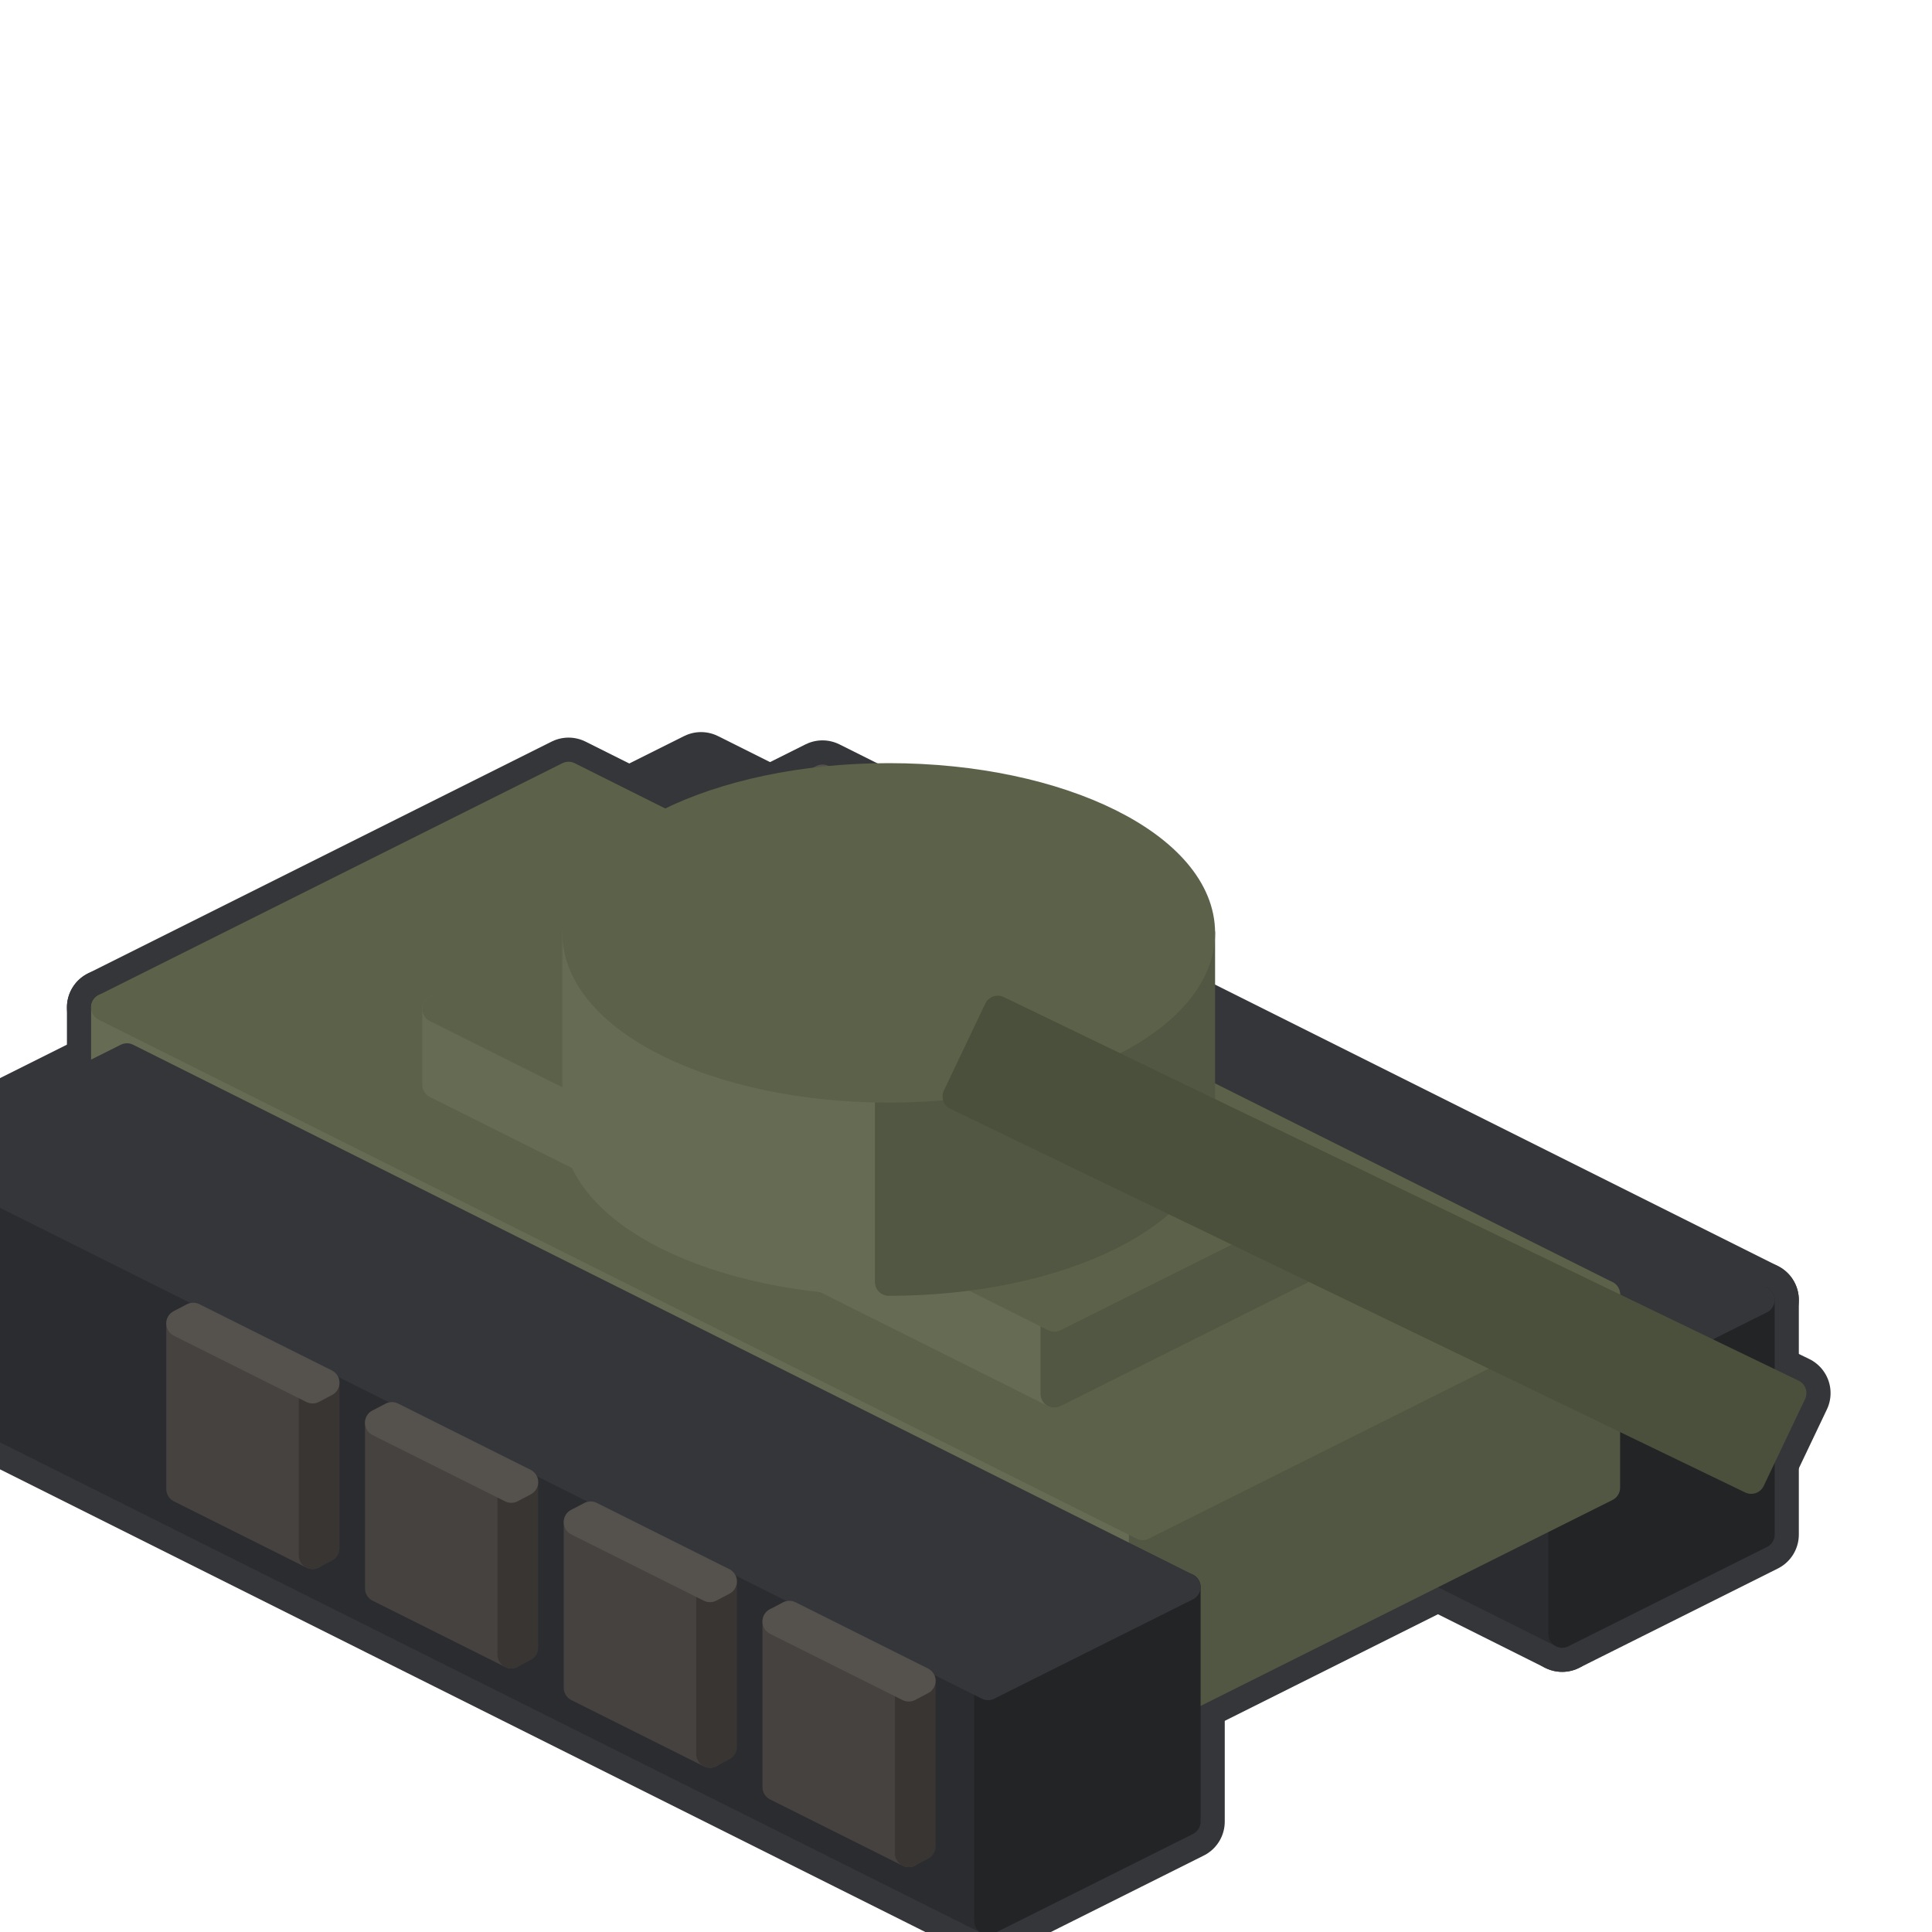
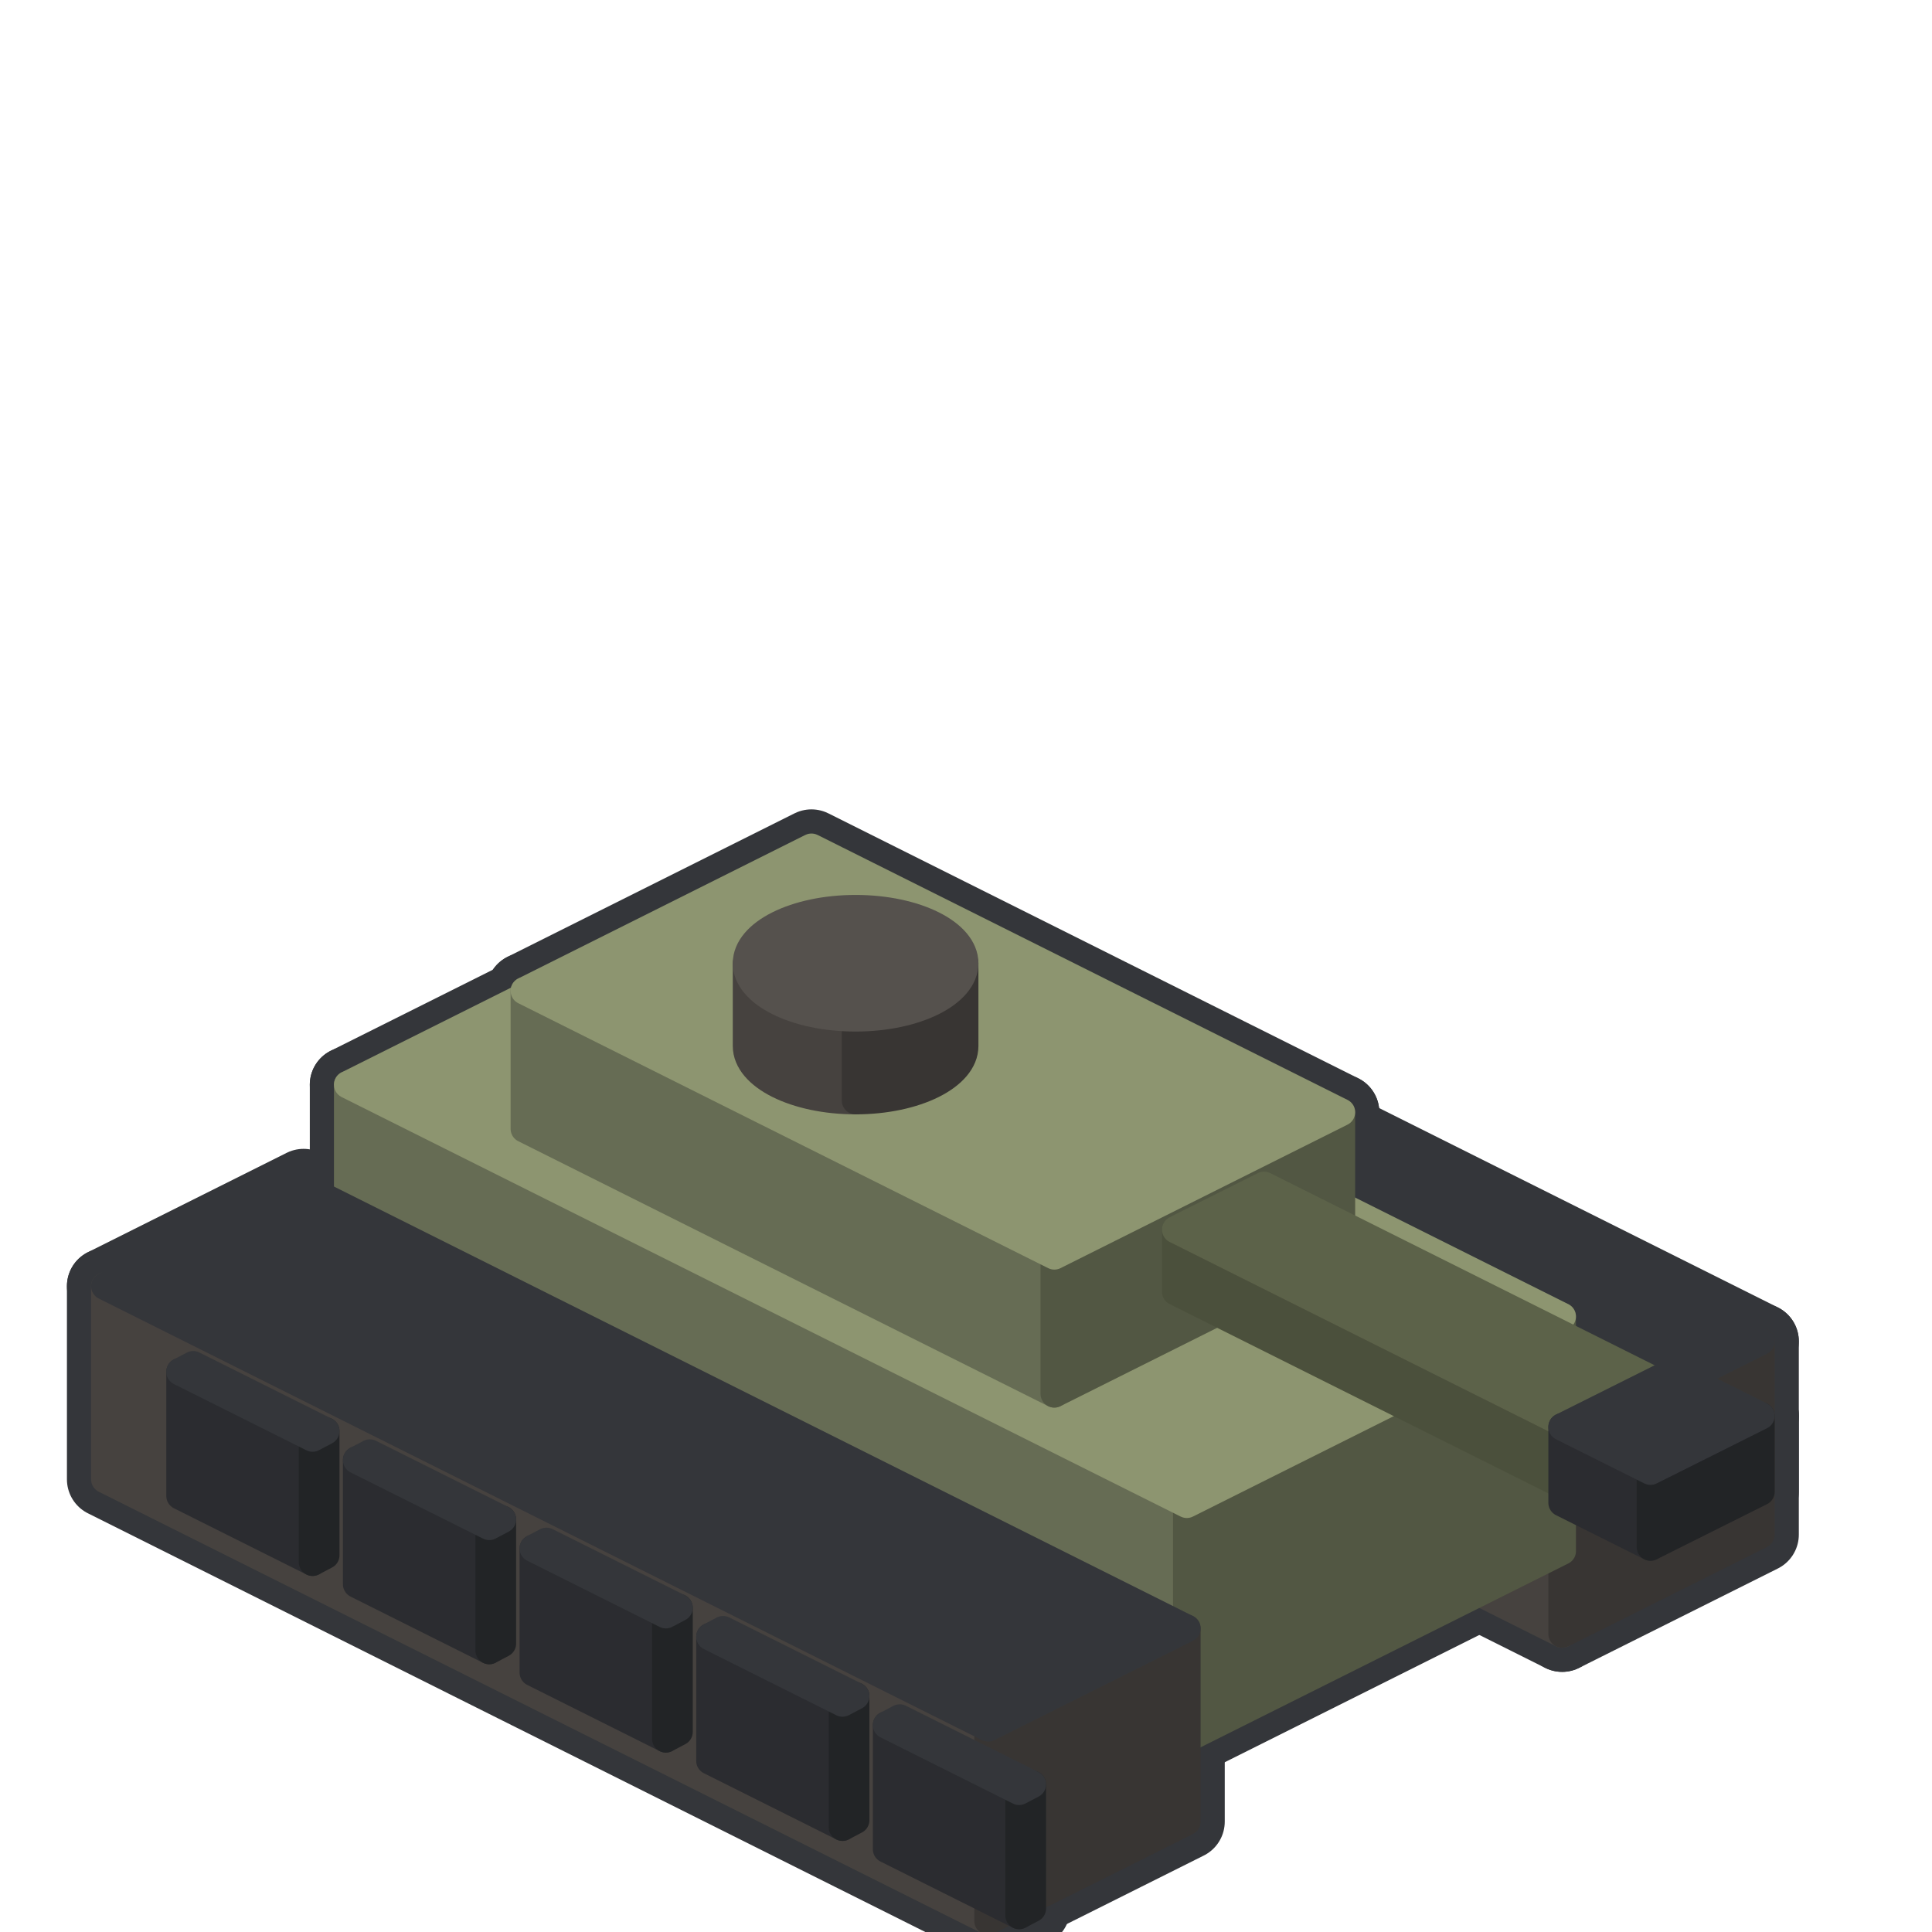
<svg xmlns="http://www.w3.org/2000/svg" width="28" height="28" viewBox="0 0 28 28">
  <g transform="translate(-18 -4)" stroke-linejoin="round" stroke-width="0.4">
-     <polygon points="25.28,20.00 40.64,27.68 40.64,24.28 25.28,16.60" fill="#34363a" stroke="#34363a" stroke-width="1.1" />
-     <polygon points="43.52,26.24 40.64,27.68 40.64,24.28 43.52,22.84" fill="#34363a" stroke="#34363a" stroke-width="1.1" />
-     <polygon points="28.16,15.16 43.52,22.84 40.64,24.28 25.28,16.60" fill="#34363a" stroke="#34363a" stroke-width="1.1" />
-     <polygon points="28.00,17.04 29.60,17.84 29.60,17.04 28.00,16.24" fill="#34363a" stroke="#34363a" stroke-width="1.1" />
-     <polygon points="31.52,16.88 29.60,17.84 29.60,17.04 31.52,16.08" fill="#34363a" stroke="#34363a" stroke-width="1.1" />
-     <polygon points="29.92,15.28 31.52,16.08 29.60,17.04 28.00,16.24" fill="#34363a" stroke="#34363a" stroke-width="1.1" />
-     <polygon points="17.73,24.14 19.65,25.10 19.65,22.70 17.73,21.74" fill="#34363a" stroke="#34363a" stroke-width="1.1" />
-     <polygon points="19.84,25.00 19.65,25.10 19.65,22.70 19.84,22.60" fill="#34363a" stroke="#34363a" stroke-width="1.1" />
-     <polygon points="17.92,21.64 19.84,22.60 19.65,22.70 17.73,21.74" fill="#34363a" stroke="#34363a" stroke-width="1.1" />
-     <polygon points="19.52,21.40 34.56,28.92 34.56,26.12 19.52,18.60" fill="#34363a" stroke="#34363a" stroke-width="1.1" />
-     <polygon points="41.28,25.56 34.56,28.92 34.56,26.12 41.28,22.76" fill="#34363a" stroke="#34363a" stroke-width="1.1" />
-     <polygon points="26.24,15.24 41.28,22.76 34.56,26.12 19.52,18.60" fill="#34363a" stroke="#34363a" stroke-width="1.1" />
-     <polygon points="24.32,19.72 33.28,24.20 33.28,23.10 24.32,18.62" fill="#34363a" stroke="#34363a" stroke-width="1.1" />
-     <polygon points="37.44,22.12 33.28,24.20 33.28,23.10 37.44,21.02" fill="#34363a" stroke="#34363a" stroke-width="1.1" />
-     <polygon points="28.48,16.54 37.44,21.02 33.28,23.10 24.32,18.62" fill="#34363a" stroke="#34363a" stroke-width="1.1" />
+     <polygon points="27.84,21.28 40.64,27.68 40.64,24.88 27.84,18.48" fill="#34363a" stroke="#34363a" stroke-width="1.1" />
+     <polygon points="43.52,26.24 40.64,27.68 40.64,24.88 43.52,23.44" fill="#34363a" stroke="#34363a" stroke-width="1.1" />
+     <polygon points="30.72,17.04 43.52,23.44 40.64,24.88 27.84,18.48" fill="#34363a" stroke="#34363a" stroke-width="1.1" />
+     <polygon points="23.04,23.12 35.20,29.20 35.20,25.80 23.04,19.72" fill="#34363a" stroke="#34363a" stroke-width="1.1" />
+     <polygon points="40.64,26.48 35.20,29.20 35.20,25.80 40.64,23.08" fill="#34363a" stroke="#34363a" stroke-width="1.1" />
+     <polygon points="28.48,17.00 40.64,23.08 35.20,25.80 23.04,19.72" fill="#34363a" stroke="#34363a" stroke-width="1.1" />
+     <polygon points="25.60,20.36 33.28,24.20 33.28,22.20 25.60,18.36" fill="#34363a" stroke="#34363a" stroke-width="1.1" />
+     <polygon points="37.44,22.12 33.28,24.20 33.28,22.20 37.44,20.12" fill="#34363a" stroke="#34363a" stroke-width="1.1" />
+     <polygon points="29.76,16.28 37.44,20.12 33.28,22.20 25.60,18.36" fill="#34363a" stroke="#34363a" stroke-width="1.1" />
    <polygon points="" fill="#34363a" stroke="#34363a" stroke-width="1.1" />
    <polygon points="" fill="#34363a" stroke="#34363a" stroke-width="1.1" />
    <polygon points="" fill="#34363a" stroke="#34363a" stroke-width="1.1" />
-     <polygon points="31.86,19.89 43.38,25.45 43.98,24.19 32.46,18.63" fill="#34363a" stroke="#34363a" stroke-width="1.1" />
-     <polygon points="16.96,24.16 32.32,31.84 32.32,28.44 16.96,20.76" fill="#34363a" stroke="#34363a" stroke-width="1.1" />
-     <polygon points="35.20,30.40 32.32,31.84 32.32,28.44 35.20,27.00" fill="#34363a" stroke="#34363a" stroke-width="1.1" />
-     <polygon points="19.84,19.32 35.20,27.00 32.32,28.44 16.96,20.76" fill="#34363a" stroke="#34363a" stroke-width="1.1" />
-     <polygon points="20.61,25.58 22.53,26.54 22.53,24.14 20.61,23.18" fill="#34363a" stroke="#34363a" stroke-width="1.1" />
-     <polygon points="22.72,26.44 22.53,26.54 22.53,24.14 22.72,24.04" fill="#34363a" stroke="#34363a" stroke-width="1.1" />
-     <polygon points="20.80,23.08 22.72,24.04 22.53,24.14 20.61,23.18" fill="#34363a" stroke="#34363a" stroke-width="1.1" />
-     <polygon points="23.49,27.02 25.41,27.98 25.41,25.58 23.49,24.62" fill="#34363a" stroke="#34363a" stroke-width="1.1" />
-     <polygon points="25.60,27.88 25.41,27.98 25.41,25.58 25.60,25.48" fill="#34363a" stroke="#34363a" stroke-width="1.1" />
-     <polygon points="23.68,24.52 25.60,25.48 25.41,25.58 23.49,24.62" fill="#34363a" stroke="#34363a" stroke-width="1.1" />
-     <polygon points="26.37,28.46 28.29,29.42 28.29,27.02 26.37,26.06" fill="#34363a" stroke="#34363a" stroke-width="1.1" />
-     <polygon points="28.48,29.32 28.29,29.42 28.29,27.02 28.48,26.92" fill="#34363a" stroke="#34363a" stroke-width="1.1" />
-     <polygon points="26.56,25.96 28.48,26.92 28.29,27.02 26.37,26.06" fill="#34363a" stroke="#34363a" stroke-width="1.1" />
-     <polygon points="29.25,29.90 31.17,30.86 31.17,28.46 29.25,27.50" fill="#34363a" stroke="#34363a" stroke-width="1.1" />
-     <polygon points="31.36,30.76 31.17,30.86 31.17,28.46 31.36,28.36" fill="#34363a" stroke="#34363a" stroke-width="1.1" />
-     <polygon points="29.44,27.40 31.36,28.36 31.17,28.46 29.25,27.50" fill="#34363a" stroke="#34363a" stroke-width="1.1" />
-     <polygon points="25.28,20.00 40.64,27.68 40.64,24.28 25.28,16.60" fill="#2b2c30" stroke="#2b2c30" />
-     <polygon points="43.52,26.24 40.64,27.68 40.64,24.28 43.52,22.84" fill="#222426" stroke="#222426" />
-     <polygon points="28.16,15.16 43.52,22.84 40.64,24.28 25.28,16.60" fill="#34363a" stroke="#34363a" />
-     <polygon points="28.00,17.04 29.60,17.84 29.60,17.04 28.00,16.24" fill="#46423f" stroke="#46423f" />
-     <polygon points="31.52,16.88 29.60,17.84 29.60,17.04 31.52,16.08" fill="#383533" stroke="#383533" />
-     <polygon points="29.92,15.28 31.52,16.08 29.60,17.04 28.00,16.24" fill="#55514d" stroke="#55514d" />
-     <polygon points="17.73,24.14 19.65,25.10 19.65,22.70 17.73,21.74" fill="#46423f" stroke="#46423f" />
-     <polygon points="19.84,25.00 19.65,25.10 19.65,22.70 19.84,22.60" fill="#383533" stroke="#383533" />
-     <polygon points="17.92,21.64 19.84,22.60 19.65,22.70 17.73,21.74" fill="#55514d" stroke="#55514d" />
-     <polygon points="19.52,21.40 34.56,28.92 34.56,26.12 19.52,18.60" fill="#666c54" stroke="#666c54" />
-     <polygon points="41.28,25.56 34.56,28.92 34.56,26.12 41.28,22.76" fill="#525743" stroke="#525743" />
-     <polygon points="26.24,15.24 41.28,22.76 34.56,26.12 19.52,18.60" fill="#5c6249" stroke="#5c6249" />
-     <polygon points="24.32,19.72 33.28,24.20 33.28,23.10 24.32,18.62" fill="#666c54" stroke="#666c54" />
-     <polygon points="37.44,22.12 33.28,24.20 33.28,23.10 37.44,21.02" fill="#525743" stroke="#525743" />
-     <polygon points="28.48,16.54 37.44,21.02 33.28,23.10 24.32,18.62" fill="#5c6249" stroke="#5c6249" />
-     <path d="M 30.88 22.58 A 4.53 2.26 0 0 1 26.35 20.32 L 26.35 17.52 L 30.88 17.52 Z" fill="#666c54" stroke="#666c54" />
-     <path d="M 30.88 22.58 A 4.53 2.26 0 0 0 35.41 20.32 L 35.41 17.52 L 30.88 17.52 Z" fill="#525743" stroke="#525743" />
-     <path d="M 26.35 17.52 A 4.53 2.26 0 1 0 35.41 17.52 A 4.53 2.26 0 1 0 26.35 17.52 Z" fill="#5c6249" stroke="#5c6249" />
-     <polygon points="31.86,19.89 43.38,25.45 43.98,24.19 32.46,18.63" fill="#4b503c" stroke="#4b503c" />
-     <polygon points="16.96,24.16 32.32,31.84 32.32,28.44 16.96,20.76" fill="#2b2c30" stroke="#2b2c30" />
-     <polygon points="35.20,30.40 32.32,31.84 32.32,28.44 35.20,27.00" fill="#222426" stroke="#222426" />
-     <polygon points="19.84,19.32 35.20,27.00 32.32,28.44 16.96,20.76" fill="#34363a" stroke="#34363a" />
-     <polygon points="20.61,25.58 22.53,26.54 22.53,24.14 20.61,23.18" fill="#46423f" stroke="#46423f" />
-     <polygon points="22.72,26.44 22.53,26.54 22.53,24.14 22.72,24.04" fill="#383533" stroke="#383533" />
-     <polygon points="20.80,23.08 22.72,24.04 22.53,24.14 20.61,23.18" fill="#55514d" stroke="#55514d" />
-     <polygon points="23.49,27.02 25.41,27.98 25.41,25.58 23.49,24.62" fill="#46423f" stroke="#46423f" />
-     <polygon points="25.60,27.88 25.41,27.98 25.41,25.58 25.60,25.48" fill="#383533" stroke="#383533" />
-     <polygon points="23.68,24.52 25.60,25.48 25.41,25.58 23.49,24.62" fill="#55514d" stroke="#55514d" />
-     <polygon points="26.37,28.46 28.29,29.42 28.29,27.02 26.37,26.06" fill="#46423f" stroke="#46423f" />
-     <polygon points="28.48,29.32 28.29,29.42 28.29,27.02 28.48,26.92" fill="#383533" stroke="#383533" />
-     <polygon points="26.56,25.96 28.48,26.92 28.29,27.02 26.37,26.06" fill="#55514d" stroke="#55514d" />
-     <polygon points="29.25,29.90 31.17,30.86 31.17,28.46 29.25,27.50" fill="#46423f" stroke="#46423f" />
-     <polygon points="31.36,30.76 31.17,30.86 31.17,28.46 31.36,28.36" fill="#383533" stroke="#383533" />
-     <polygon points="29.44,27.40 31.36,28.36 31.17,28.46 29.25,27.50" fill="#55514d" stroke="#55514d" />
+     <polygon points="35.04,22.72 40.80,25.60 40.80,24.70 35.04,21.82" fill="#34363a" stroke="#34363a" stroke-width="1.1" />
+     <polygon points="42.08,24.96 40.80,25.60 40.80,24.70 42.08,24.06" fill="#34363a" stroke="#34363a" stroke-width="1.1" />
+     <polygon points="36.32,21.18 42.08,24.06 40.80,24.70 35.04,21.82" fill="#34363a" stroke="#34363a" stroke-width="1.1" />
+     <polygon points="19.52,25.44 32.32,31.84 32.32,29.04 19.52,22.64" fill="#34363a" stroke="#34363a" stroke-width="1.1" />
+     <polygon points="35.20,30.40 32.32,31.84 32.32,29.04 35.20,27.60" fill="#34363a" stroke="#34363a" stroke-width="1.1" />
+     <polygon points="22.40,21.20 35.20,27.60 32.32,29.04 19.52,22.64" fill="#34363a" stroke="#34363a" stroke-width="1.1" />
+     <polygon points="20.61,25.68 22.53,26.64 22.53,24.84 20.61,23.88" fill="#34363a" stroke="#34363a" stroke-width="1.1" />
+     <polygon points="22.72,26.54 22.53,26.64 22.53,24.84 22.72,24.74" fill="#34363a" stroke="#34363a" stroke-width="1.1" />
+     <polygon points="20.80,23.78 22.72,24.74 22.53,24.84 20.61,23.88" fill="#34363a" stroke="#34363a" stroke-width="1.1" />
+     <polygon points="23.17,26.96 25.09,27.92 25.09,26.12 23.17,25.16" fill="#34363a" stroke="#34363a" stroke-width="1.1" />
+     <polygon points="25.28,27.82 25.09,27.92 25.09,26.12 25.28,26.02" fill="#34363a" stroke="#34363a" stroke-width="1.1" />
+     <polygon points="23.36,25.06 25.28,26.02 25.09,26.12 23.17,25.16" fill="#34363a" stroke="#34363a" stroke-width="1.1" />
+     <polygon points="25.73,28.24 27.65,29.20 27.65,27.40 25.73,26.44" fill="#34363a" stroke="#34363a" stroke-width="1.1" />
+     <polygon points="27.84,29.10 27.65,29.20 27.65,27.40 27.84,27.30" fill="#34363a" stroke="#34363a" stroke-width="1.1" />
+     <polygon points="25.92,26.34 27.84,27.30 27.65,27.40 25.73,26.44" fill="#34363a" stroke="#34363a" stroke-width="1.1" />
+     <polygon points="28.29,29.52 30.21,30.48 30.21,28.68 28.29,27.72" fill="#34363a" stroke="#34363a" stroke-width="1.1" />
+     <polygon points="30.40,30.38 30.21,30.48 30.21,28.68 30.40,28.58" fill="#34363a" stroke="#34363a" stroke-width="1.1" />
+     <polygon points="28.48,27.62 30.40,28.58 30.21,28.68 28.29,27.72" fill="#34363a" stroke="#34363a" stroke-width="1.1" />
+     <polygon points="40.64,25.78 41.92,26.42 41.92,25.32 40.64,24.68" fill="#34363a" stroke="#34363a" stroke-width="1.1" />
+     <polygon points="43.52,25.62 41.92,26.42 41.92,25.32 43.52,24.52" fill="#34363a" stroke="#34363a" stroke-width="1.1" />
+     <polygon points="42.24,23.88 43.52,24.52 41.92,25.32 40.64,24.68" fill="#34363a" stroke="#34363a" stroke-width="1.1" />
+     <polygon points="30.85,30.80 32.77,31.76 32.77,29.96 30.85,29.00" fill="#34363a" stroke="#34363a" stroke-width="1.1" />
+     <polygon points="32.96,31.66 32.77,31.76 32.77,29.96 32.96,29.86" fill="#34363a" stroke="#34363a" stroke-width="1.1" />
+     <polygon points="31.04,28.90 32.96,29.86 32.77,29.96 30.85,29.00" fill="#34363a" stroke="#34363a" stroke-width="1.1" />
+     <polygon points="27.84,21.28 40.64,27.68 40.64,24.88 27.84,18.48" fill="#46423f" stroke="#46423f" />
+     <polygon points="43.52,26.24 40.64,27.68 40.64,24.88 43.52,23.44" fill="#383533" stroke="#383533" />
+     <polygon points="30.72,17.04 43.52,23.44 40.64,24.88 27.84,18.48" fill="#34363a" stroke="#34363a" />
+     <polygon points="23.04,23.12 35.20,29.20 35.20,25.80 23.04,19.72" fill="#666c54" stroke="#666c54" />
+     <polygon points="40.64,26.48 35.20,29.20 35.20,25.80 40.64,23.08" fill="#525743" stroke="#525743" />
+     <polygon points="28.48,17.00 40.64,23.08 35.20,25.80 23.04,19.72" fill="#8d9570" stroke="#8d9570" />
+     <polygon points="25.60,20.36 33.28,24.20 33.28,22.20 25.60,18.36" fill="#666c54" stroke="#666c54" />
+     <polygon points="37.44,22.12 33.28,24.20 33.28,22.20 37.44,20.12" fill="#525743" stroke="#525743" />
+     <polygon points="29.76,16.28 37.44,20.12 33.28,22.20 25.60,18.36" fill="#8d9570" stroke="#8d9570" />
+     <path d="M 30.40 19.95 A 1.58 0.79 0 0 1 28.82 19.16 L 28.82 17.96 L 30.40 17.96 Z" fill="#46423f" stroke="#46423f" />
+     <path d="M 30.40 19.95 A 1.58 0.79 0 0 0 31.98 19.16 L 31.98 17.96 L 30.40 17.96 Z" fill="#383533" stroke="#383533" />
+     <path d="M 28.82 17.96 A 1.58 0.79 0 1 0 31.98 17.96 A 1.58 0.79 0 1 0 28.82 17.96 Z" fill="#55514d" stroke="#55514d" />
+     <polygon points="35.04,22.72 40.80,25.60 40.80,24.70 35.04,21.82" fill="#4b503c" stroke="#4b503c" />
+     <polygon points="42.08,24.96 40.80,25.60 40.80,24.70 42.08,24.06" fill="#3d4130" stroke="#3d4130" />
+     <polygon points="36.32,21.18 42.08,24.06 40.80,24.70 35.04,21.82" fill="#5c6249" stroke="#5c6249" />
+     <polygon points="19.52,25.44 32.32,31.84 32.32,29.04 19.52,22.64" fill="#46423f" stroke="#46423f" />
+     <polygon points="35.20,30.40 32.32,31.84 32.32,29.04 35.20,27.60" fill="#383533" stroke="#383533" />
+     <polygon points="22.40,21.20 35.20,27.60 32.32,29.04 19.52,22.64" fill="#34363a" stroke="#34363a" />
+     <polygon points="20.61,25.68 22.53,26.64 22.53,24.84 20.61,23.88" fill="#2b2c30" stroke="#2b2c30" />
+     <polygon points="22.72,26.54 22.53,26.64 22.53,24.84 22.72,24.74" fill="#222426" stroke="#222426" />
+     <polygon points="20.80,23.78 22.72,24.74 22.53,24.84 20.61,23.88" fill="#34363a" stroke="#34363a" />
+     <polygon points="23.17,26.96 25.09,27.92 25.09,26.12 23.17,25.16" fill="#2b2c30" stroke="#2b2c30" />
+     <polygon points="25.28,27.82 25.09,27.92 25.09,26.12 25.28,26.02" fill="#222426" stroke="#222426" />
+     <polygon points="23.36,25.06 25.28,26.02 25.09,26.12 23.17,25.16" fill="#34363a" stroke="#34363a" />
+     <polygon points="25.73,28.24 27.65,29.20 27.65,27.40 25.73,26.44" fill="#2b2c30" stroke="#2b2c30" />
+     <polygon points="27.84,29.10 27.65,29.20 27.65,27.40 27.84,27.30" fill="#222426" stroke="#222426" />
+     <polygon points="25.92,26.34 27.84,27.30 27.65,27.40 25.73,26.44" fill="#34363a" stroke="#34363a" />
+     <polygon points="28.29,29.52 30.21,30.48 30.21,28.68 28.29,27.72" fill="#2b2c30" stroke="#2b2c30" />
+     <polygon points="30.40,30.38 30.21,30.48 30.21,28.68 30.40,28.58" fill="#222426" stroke="#222426" />
+     <polygon points="28.48,27.62 30.40,28.58 30.21,28.68 28.29,27.72" fill="#34363a" stroke="#34363a" />
+     <polygon points="40.64,25.78 41.92,26.42 41.92,25.32 40.64,24.68" fill="#2b2c30" stroke="#2b2c30" />
+     <polygon points="43.52,25.62 41.92,26.42 41.92,25.32 43.52,24.52" fill="#222426" stroke="#222426" />
+     <polygon points="42.24,23.88 43.52,24.52 41.92,25.32 40.64,24.68" fill="#34363a" stroke="#34363a" />
+     <polygon points="30.85,30.80 32.77,31.76 32.77,29.96 30.85,29.00" fill="#2b2c30" stroke="#2b2c30" />
+     <polygon points="32.96,31.66 32.77,31.76 32.77,29.96 32.96,29.86" fill="#222426" stroke="#222426" />
+     <polygon points="31.04,28.90 32.96,29.86 32.77,29.96 30.85,29.00" fill="#34363a" stroke="#34363a" />
  </g>
</svg>
